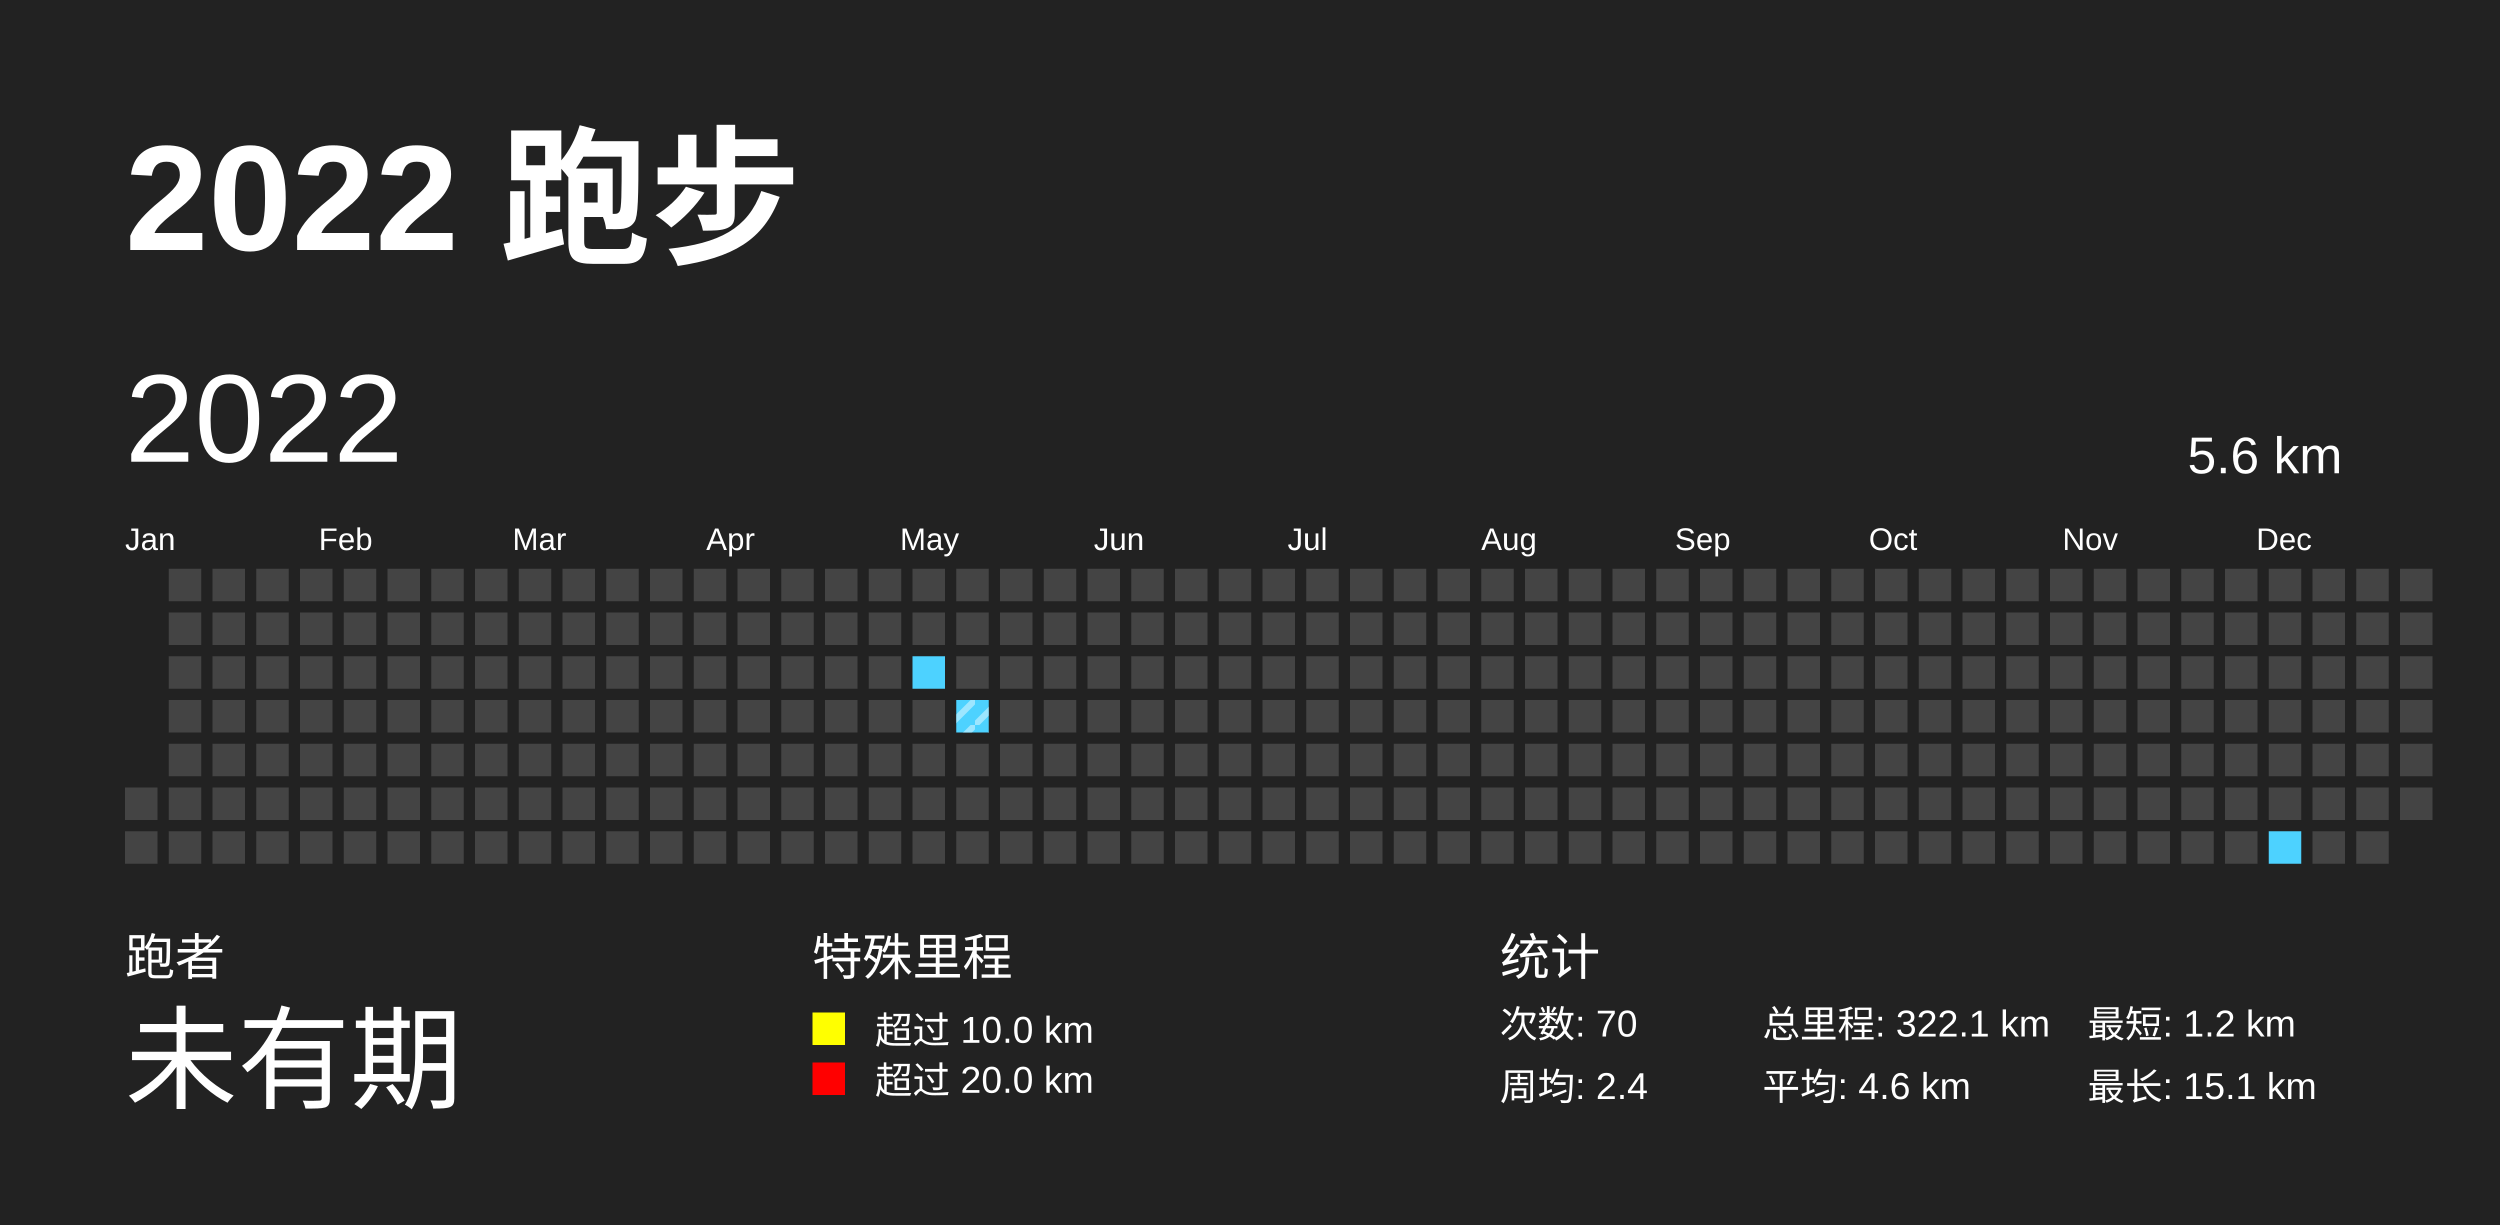
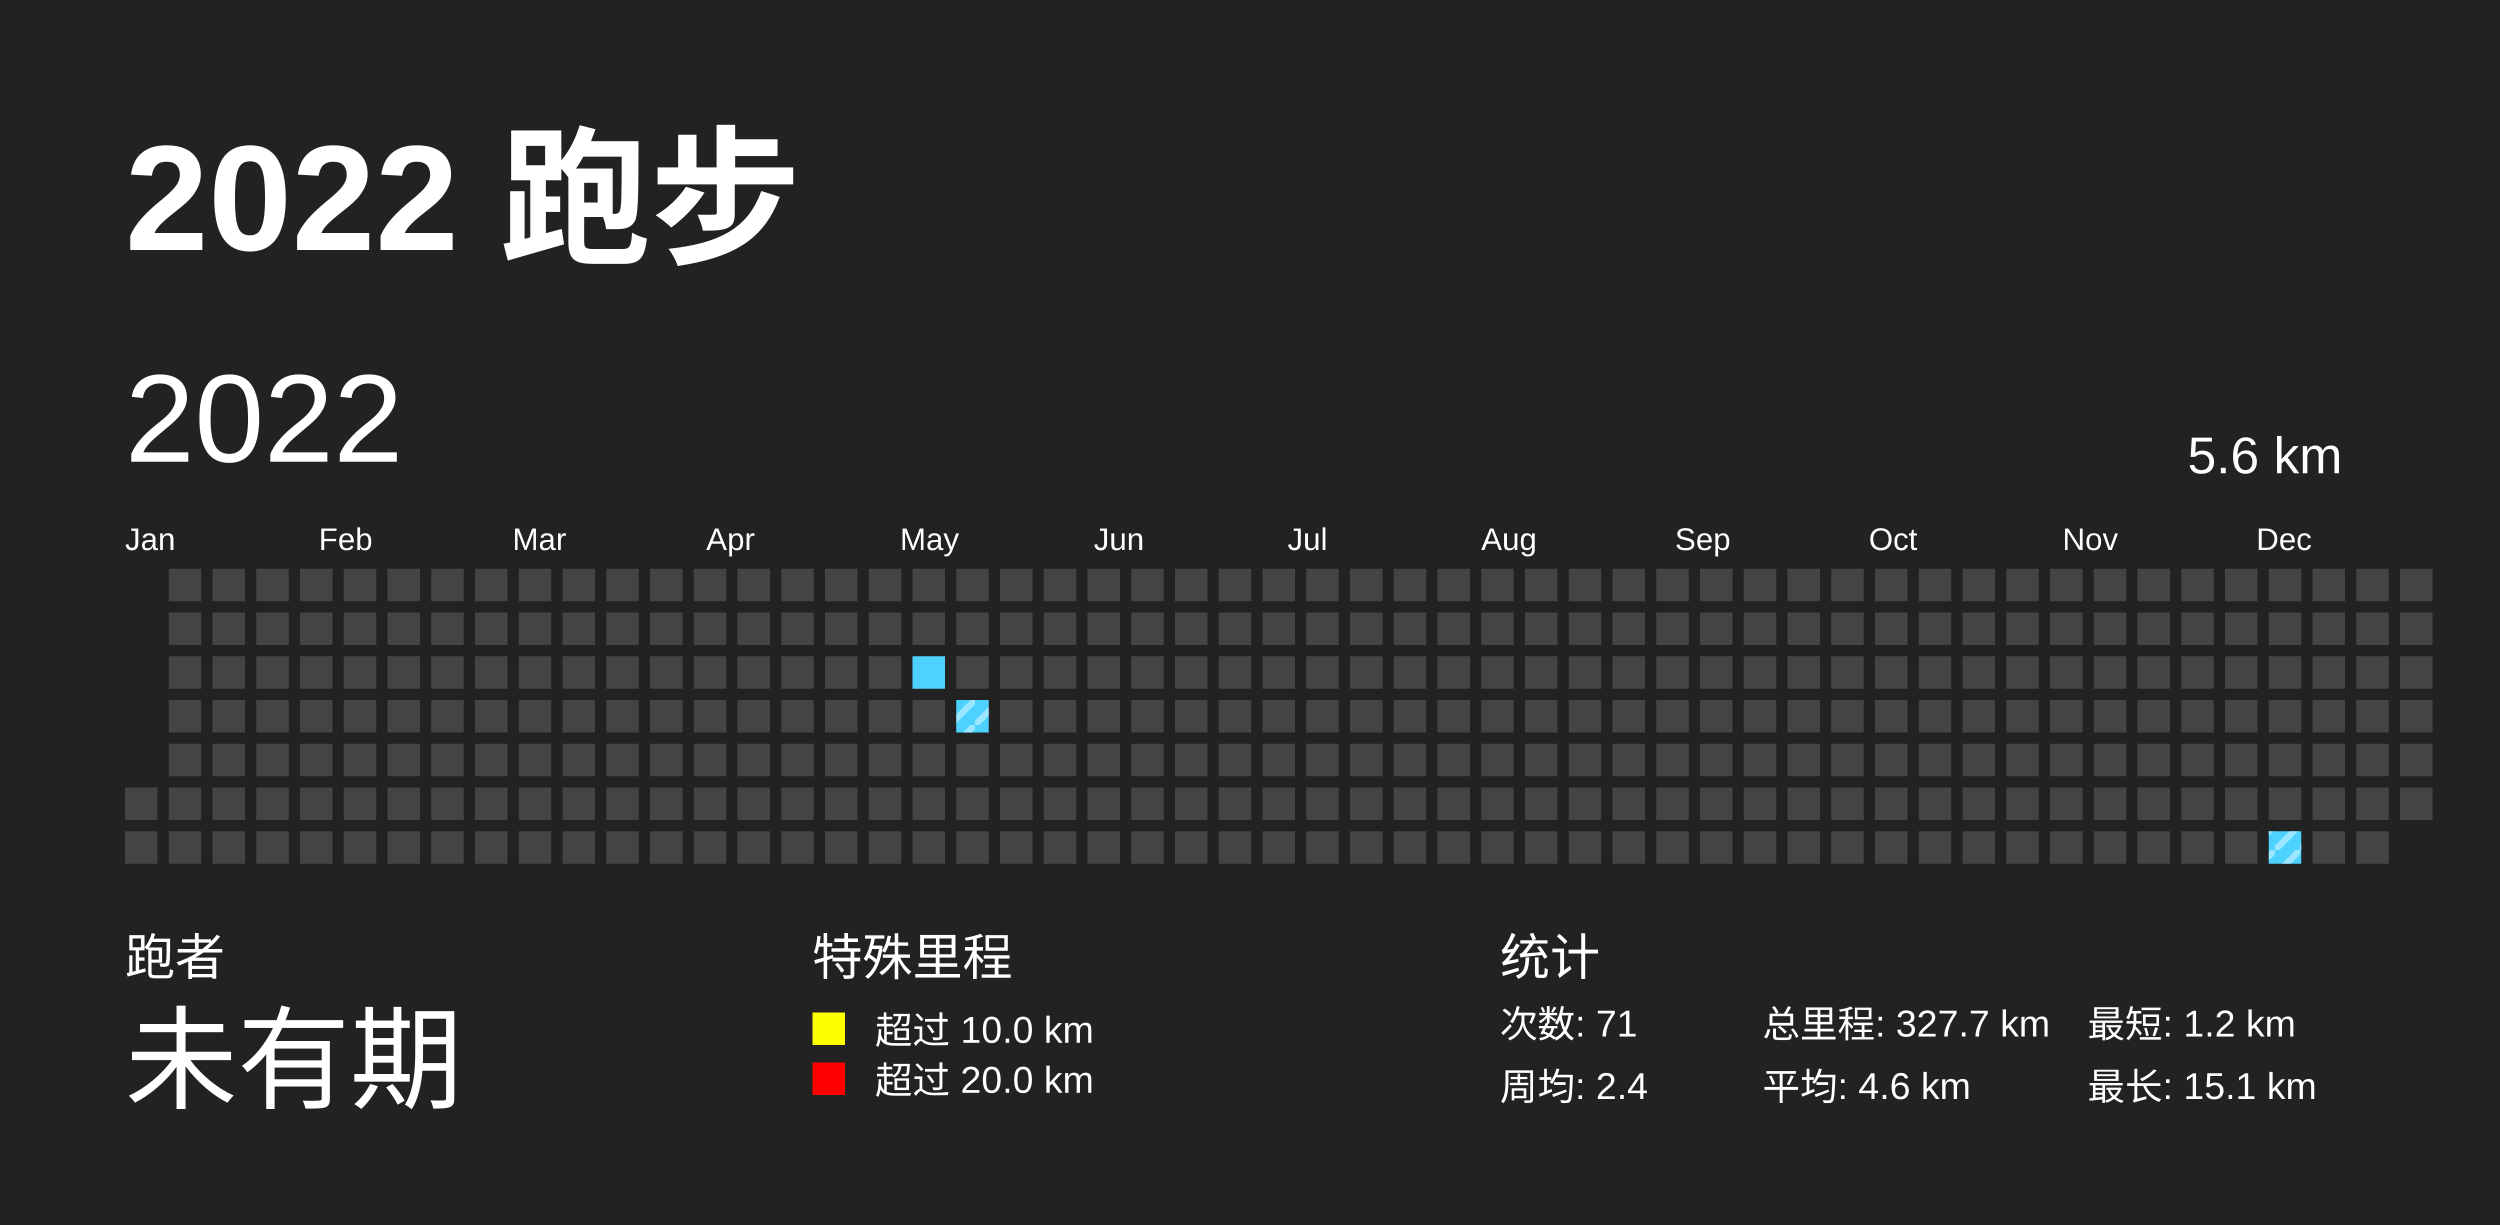
<svg xmlns="http://www.w3.org/2000/svg" baseProfile="full" height="98mm" version="1.1" viewBox="0,0,200,98" width="200mm">
  <defs>
    <pattern height="2" id="indoor-stripe" patternUnits="userSpaceOnUse" width="2">
      <line stroke="white" stroke-opacity="0.45" stroke-width="0.5" x1="0" x2="2" y1="2" y2="0" />
    </pattern>
  </defs>
  <rect fill="#222222" height="98" width="200" x="0" y="0" />
  <text fill="#FFFFFF" style="font-size:12px; font-family:Arial; font-weight:bold;" x="10" y="20">2022 跑步</text>
  <text fill="#FFFFFF" style="font-size:4px; font-family:Arial" x="10" y="78">跑者</text>
  <text fill="#FFFFFF" style="font-size:9px; font-family:Arial" x="10" y="88">未有期</text>
  <text fill="#FFFFFF" style="font-size:4px; font-family:Arial" x="65" y="78">特殊里程</text>
  <rect fill="yellow" height="2.6" width="2.6" x="65" y="81" />
  <text fill="#FFFFFF" style="font-size:3px; font-family:Arial" x="70" y="83.5">超过 10.0 km</text>
  <rect fill="red" height="2.6" width="2.6" x="65" y="85" />
  <text fill="#FFFFFF" style="font-size:3px; font-family:Arial" x="70" y="87.5">超过 20.0 km</text>
  <text fill="#FFFFFF" style="font-size:4px; font-family:Arial" x="120" y="78">统计</text>
-   <text fill="#FFFFFF" style="font-size:3px; font-family:Arial" x="120" y="83">次数: 70</text>
+   <text fill="#FFFFFF" style="font-size:3px; font-family:Arial" x="120" y="83">次数: 71</text>
  <text fill="#FFFFFF" style="font-size:3px; font-family:Arial" x="120" y="88">周均: 2.4</text>
-   <text fill="#FFFFFF" style="font-size:3px; font-family:Arial" x="141" y="83">总里程: 322.1 km</text>
+   <text fill="#FFFFFF" style="font-size:3px; font-family:Arial" x="141" y="83">总里程: 327.7 km</text>
  <text fill="#FFFFFF" style="font-size:3px; font-family:Arial" x="141" y="88">平均: 4.6 km</text>
  <text fill="#FFFFFF" style="font-size:3px; font-family:Arial" x="167" y="83">最短: 1.2 km</text>
  <text fill="#FFFFFF" style="font-size:3px; font-family:Arial" x="167" y="88">最长: 15.1 km</text>
  <text dominant-baseline="hanging" fill="#FFFFFF" style="font-size:10.0px; font-family:Arial;" x="10" y="30">2022</text>
  <text dominant-baseline="hanging" fill="#FFFFFF" style="font-size:4.125px; font-family:Arial;" x="175" y="35">5.6 km</text>
  <text fill="#FFFFFF" style="font-size:2.5px; font-family:Arial" x="10.0" y="44">Jan</text>
  <text fill="#FFFFFF" style="font-size:2.5px; font-family:Arial" x="25.5" y="44">Feb</text>
  <text fill="#FFFFFF" style="font-size:2.5px; font-family:Arial" x="41.0" y="44">Mar</text>
  <text fill="#FFFFFF" style="font-size:2.5px; font-family:Arial" x="56.5" y="44">Apr</text>
  <text fill="#FFFFFF" style="font-size:2.5px; font-family:Arial" x="72.0" y="44">May</text>
  <text fill="#FFFFFF" style="font-size:2.5px; font-family:Arial" x="87.5" y="44">Jun</text>
  <text fill="#FFFFFF" style="font-size:2.5px; font-family:Arial" x="103.0" y="44">Jul</text>
  <text fill="#FFFFFF" style="font-size:2.5px; font-family:Arial" x="118.5" y="44">Aug</text>
  <text fill="#FFFFFF" style="font-size:2.5px; font-family:Arial" x="134.0" y="44">Sep</text>
  <text fill="#FFFFFF" style="font-size:2.5px; font-family:Arial" x="149.5" y="44">Oct</text>
  <text fill="#FFFFFF" style="font-size:2.5px; font-family:Arial" x="165.0" y="44">Nov</text>
  <text fill="#FFFFFF" style="font-size:2.5px; font-family:Arial" x="180.5" y="44">Dec</text>
  <rect fill="#444444" height="2.6" width="2.6" x="10.0" y="63.0" />
  <rect fill="#444444" height="2.6" width="2.6" x="10.0" y="66.5" />
  <rect fill="#444444" height="2.6" width="2.6" x="13.5" y="45.5" />
  <rect fill="#444444" height="2.6" width="2.6" x="13.5" y="49.0" />
  <rect fill="#444444" height="2.6" width="2.6" x="13.5" y="52.5" />
  <rect fill="#444444" height="2.6" width="2.6" x="13.5" y="56.0" />
  <rect fill="#444444" height="2.6" width="2.6" x="13.5" y="59.5" />
  <rect fill="#444444" height="2.6" width="2.6" x="13.5" y="63.0" />
  <rect fill="#444444" height="2.6" width="2.6" x="13.5" y="66.5" />
  <rect fill="#444444" height="2.6" width="2.6" x="17.0" y="45.5" />
  <rect fill="#444444" height="2.6" width="2.6" x="17.0" y="49.0" />
  <rect fill="#444444" height="2.6" width="2.6" x="17.0" y="52.5" />
  <rect fill="#444444" height="2.6" width="2.6" x="17.0" y="56.0" />
  <rect fill="#444444" height="2.6" width="2.6" x="17.0" y="59.5" />
  <rect fill="#444444" height="2.6" width="2.6" x="17.0" y="63.0" />
  <rect fill="#444444" height="2.6" width="2.6" x="17.0" y="66.5" />
  <rect fill="#444444" height="2.6" width="2.6" x="20.5" y="45.5" />
  <rect fill="#444444" height="2.6" width="2.6" x="20.5" y="49.0" />
  <rect fill="#444444" height="2.6" width="2.6" x="20.5" y="52.5" />
  <rect fill="#444444" height="2.6" width="2.6" x="20.5" y="56.0" />
  <rect fill="#444444" height="2.6" width="2.6" x="20.5" y="59.5" />
  <rect fill="#444444" height="2.6" width="2.6" x="20.5" y="63.0" />
  <rect fill="#444444" height="2.6" width="2.6" x="20.5" y="66.5" />
  <rect fill="#444444" height="2.6" width="2.6" x="24.0" y="45.5" />
  <rect fill="#444444" height="2.6" width="2.6" x="24.0" y="49.0" />
  <rect fill="#444444" height="2.6" width="2.6" x="24.0" y="52.5" />
  <rect fill="#444444" height="2.6" width="2.6" x="24.0" y="56.0" />
  <rect fill="#444444" height="2.6" width="2.6" x="24.0" y="59.5" />
  <rect fill="#444444" height="2.6" width="2.6" x="24.0" y="63.0" />
  <rect fill="#444444" height="2.6" width="2.6" x="24.0" y="66.5" />
  <rect fill="#444444" height="2.6" width="2.6" x="27.5" y="45.5" />
  <rect fill="#444444" height="2.6" width="2.6" x="27.5" y="49.0" />
  <rect fill="#444444" height="2.6" width="2.6" x="27.5" y="52.5" />
  <rect fill="#444444" height="2.6" width="2.6" x="27.5" y="56.0" />
  <rect fill="#444444" height="2.6" width="2.6" x="27.5" y="59.5" />
  <rect fill="#444444" height="2.6" width="2.6" x="27.5" y="63.0" />
  <rect fill="#444444" height="2.6" width="2.6" x="27.5" y="66.5" />
  <rect fill="#444444" height="2.6" width="2.6" x="31.0" y="45.5" />
  <rect fill="#444444" height="2.6" width="2.6" x="31.0" y="49.0" />
  <rect fill="#444444" height="2.6" width="2.6" x="31.0" y="52.5" />
  <rect fill="#444444" height="2.6" width="2.6" x="31.0" y="56.0" />
  <rect fill="#444444" height="2.6" width="2.6" x="31.0" y="59.5" />
  <rect fill="#444444" height="2.6" width="2.6" x="31.0" y="63.0" />
  <rect fill="#444444" height="2.6" width="2.6" x="31.0" y="66.5" />
  <rect fill="#444444" height="2.6" width="2.6" x="34.5" y="45.5" />
  <rect fill="#444444" height="2.6" width="2.6" x="34.5" y="49.0" />
  <rect fill="#444444" height="2.6" width="2.6" x="34.5" y="52.5" />
  <rect fill="#444444" height="2.6" width="2.6" x="34.5" y="56.0" />
  <rect fill="#444444" height="2.6" width="2.6" x="34.5" y="59.5" />
  <rect fill="#444444" height="2.6" width="2.6" x="34.5" y="63.0" />
  <rect fill="#444444" height="2.6" width="2.6" x="34.5" y="66.5" />
  <rect fill="#444444" height="2.6" width="2.6" x="38.0" y="45.5" />
  <rect fill="#444444" height="2.6" width="2.6" x="38.0" y="49.0" />
  <rect fill="#444444" height="2.6" width="2.6" x="38.0" y="52.5" />
  <rect fill="#444444" height="2.6" width="2.6" x="38.0" y="56.0" />
  <rect fill="#444444" height="2.6" width="2.6" x="38.0" y="59.5" />
  <rect fill="#444444" height="2.6" width="2.6" x="38.0" y="63.0" />
  <rect fill="#444444" height="2.6" width="2.6" x="38.0" y="66.5" />
  <rect fill="#444444" height="2.6" width="2.6" x="41.5" y="45.5" />
  <rect fill="#444444" height="2.6" width="2.6" x="41.5" y="49.0" />
  <rect fill="#444444" height="2.6" width="2.6" x="41.5" y="52.5" />
  <rect fill="#444444" height="2.6" width="2.6" x="41.5" y="56.0" />
  <rect fill="#444444" height="2.6" width="2.6" x="41.5" y="59.5" />
  <rect fill="#444444" height="2.6" width="2.6" x="41.5" y="63.0" />
  <rect fill="#444444" height="2.6" width="2.6" x="41.5" y="66.5" />
  <rect fill="#444444" height="2.6" width="2.6" x="45.0" y="45.5" />
  <rect fill="#444444" height="2.6" width="2.6" x="45.0" y="49.0" />
  <rect fill="#444444" height="2.6" width="2.6" x="45.0" y="52.5" />
  <rect fill="#444444" height="2.6" width="2.6" x="45.0" y="56.0" />
  <rect fill="#444444" height="2.6" width="2.6" x="45.0" y="59.5" />
  <rect fill="#444444" height="2.6" width="2.6" x="45.0" y="63.0" />
  <rect fill="#444444" height="2.6" width="2.6" x="45.0" y="66.5" />
  <rect fill="#444444" height="2.6" width="2.6" x="48.5" y="45.5" />
  <rect fill="#444444" height="2.6" width="2.6" x="48.5" y="49.0" />
  <rect fill="#444444" height="2.6" width="2.6" x="48.5" y="52.5" />
  <rect fill="#444444" height="2.6" width="2.6" x="48.5" y="56.0" />
  <rect fill="#444444" height="2.6" width="2.6" x="48.5" y="59.5" />
  <rect fill="#444444" height="2.6" width="2.6" x="48.5" y="63.0" />
  <rect fill="#444444" height="2.6" width="2.6" x="48.5" y="66.5" />
  <rect fill="#444444" height="2.6" width="2.6" x="52.0" y="45.5" />
  <rect fill="#444444" height="2.6" width="2.6" x="52.0" y="49.0" />
  <rect fill="#444444" height="2.6" width="2.6" x="52.0" y="52.5" />
  <rect fill="#444444" height="2.6" width="2.6" x="52.0" y="56.0" />
  <rect fill="#444444" height="2.6" width="2.6" x="52.0" y="59.5" />
  <rect fill="#444444" height="2.6" width="2.6" x="52.0" y="63.0" />
  <rect fill="#444444" height="2.6" width="2.6" x="52.0" y="66.5" />
  <rect fill="#444444" height="2.6" width="2.6" x="55.5" y="45.5" />
  <rect fill="#444444" height="2.6" width="2.6" x="55.5" y="49.0" />
  <rect fill="#444444" height="2.6" width="2.6" x="55.5" y="52.5" />
  <rect fill="#444444" height="2.6" width="2.6" x="55.5" y="56.0" />
  <rect fill="#444444" height="2.6" width="2.6" x="55.5" y="59.5" />
  <rect fill="#444444" height="2.6" width="2.6" x="55.5" y="63.0" />
  <rect fill="#444444" height="2.6" width="2.6" x="55.5" y="66.5" />
  <rect fill="#444444" height="2.6" width="2.6" x="59.0" y="45.5" />
  <rect fill="#444444" height="2.6" width="2.6" x="59.0" y="49.0" />
  <rect fill="#444444" height="2.6" width="2.6" x="59.0" y="52.5" />
  <rect fill="#444444" height="2.6" width="2.6" x="59.0" y="56.0" />
  <rect fill="#444444" height="2.6" width="2.6" x="59.0" y="59.5" />
  <rect fill="#444444" height="2.6" width="2.6" x="59.0" y="63.0" />
  <rect fill="#444444" height="2.6" width="2.6" x="59.0" y="66.5" />
  <rect fill="#444444" height="2.6" width="2.6" x="62.5" y="45.5" />
  <rect fill="#444444" height="2.6" width="2.6" x="62.5" y="49.0" />
  <rect fill="#444444" height="2.6" width="2.6" x="62.5" y="52.5" />
  <rect fill="#444444" height="2.6" width="2.6" x="62.5" y="56.0" />
  <rect fill="#444444" height="2.6" width="2.6" x="62.5" y="59.5" />
  <rect fill="#444444" height="2.6" width="2.6" x="62.5" y="63.0" />
  <rect fill="#444444" height="2.6" width="2.6" x="62.5" y="66.5" />
  <rect fill="#444444" height="2.6" width="2.6" x="66.0" y="45.5" />
  <rect fill="#444444" height="2.6" width="2.6" x="66.0" y="49.0" />
  <rect fill="#444444" height="2.6" width="2.6" x="66.0" y="52.5" />
  <rect fill="#444444" height="2.6" width="2.6" x="66.0" y="56.0" />
  <rect fill="#444444" height="2.6" width="2.6" x="66.0" y="59.5" />
  <rect fill="#444444" height="2.6" width="2.6" x="66.0" y="63.0" />
  <rect fill="#444444" height="2.6" width="2.6" x="66.0" y="66.5" />
  <rect fill="#444444" height="2.6" width="2.6" x="69.5" y="45.5" />
  <rect fill="#444444" height="2.6" width="2.6" x="69.5" y="49.0" />
  <rect fill="#444444" height="2.6" width="2.6" x="69.5" y="52.5" />
  <rect fill="#444444" height="2.6" width="2.6" x="69.5" y="56.0" />
  <rect fill="#444444" height="2.6" width="2.6" x="69.5" y="59.5" />
  <rect fill="#444444" height="2.6" width="2.6" x="69.5" y="63.0" />
  <rect fill="#444444" height="2.6" width="2.6" x="69.5" y="66.5" />
  <rect fill="#444444" height="2.6" width="2.6" x="73.0" y="45.5" />
  <rect fill="#444444" height="2.6" width="2.6" x="73.0" y="49.0" />
  <rect fill="#4DD2FF" height="2.6" width="2.6" x="73.0" y="52.5" />
  <rect fill="#444444" height="2.6" width="2.6" x="73.0" y="56.0" />
  <rect fill="#444444" height="2.6" width="2.6" x="73.0" y="59.5" />
  <rect fill="#444444" height="2.6" width="2.6" x="73.0" y="63.0" />
  <rect fill="#444444" height="2.6" width="2.6" x="73.0" y="66.5" />
  <rect fill="#444444" height="2.6" width="2.6" x="76.5" y="45.5" />
  <rect fill="#444444" height="2.6" width="2.6" x="76.5" y="49.0" />
  <rect fill="#444444" height="2.6" width="2.6" x="76.5" y="52.5" />
  <rect fill="#4DD2FF" height="2.6" width="2.6" x="76.5" y="56.0" />
  <rect fill="url(#indoor-stripe)" height="2.6" width="2.6" x="76.5" y="56.0" />
  <rect fill="#444444" height="2.6" width="2.6" x="76.5" y="59.5" />
  <rect fill="#444444" height="2.6" width="2.6" x="76.5" y="63.0" />
  <rect fill="#444444" height="2.6" width="2.6" x="76.5" y="66.5" />
  <rect fill="#444444" height="2.6" width="2.6" x="80.0" y="45.5" />
  <rect fill="#444444" height="2.6" width="2.6" x="80.0" y="49.0" />
  <rect fill="#444444" height="2.6" width="2.6" x="80.0" y="52.5" />
  <rect fill="#444444" height="2.6" width="2.6" x="80.0" y="56.0" />
  <rect fill="#444444" height="2.6" width="2.6" x="80.0" y="59.5" />
  <rect fill="#444444" height="2.6" width="2.6" x="80.0" y="63.0" />
  <rect fill="#444444" height="2.6" width="2.6" x="80.0" y="66.5" />
  <rect fill="#444444" height="2.6" width="2.6" x="83.5" y="45.5" />
  <rect fill="#444444" height="2.6" width="2.6" x="83.5" y="49.0" />
  <rect fill="#444444" height="2.6" width="2.6" x="83.5" y="52.5" />
  <rect fill="#444444" height="2.6" width="2.6" x="83.5" y="56.0" />
  <rect fill="#444444" height="2.6" width="2.6" x="83.5" y="59.5" />
  <rect fill="#444444" height="2.6" width="2.6" x="83.5" y="63.0" />
  <rect fill="#444444" height="2.6" width="2.6" x="83.5" y="66.5" />
  <rect fill="#444444" height="2.6" width="2.6" x="87.0" y="45.5" />
  <rect fill="#444444" height="2.6" width="2.6" x="87.0" y="49.0" />
  <rect fill="#444444" height="2.6" width="2.6" x="87.0" y="52.5" />
  <rect fill="#444444" height="2.6" width="2.6" x="87.0" y="56.0" />
  <rect fill="#444444" height="2.6" width="2.6" x="87.0" y="59.5" />
  <rect fill="#444444" height="2.6" width="2.6" x="87.0" y="63.0" />
  <rect fill="#444444" height="2.6" width="2.6" x="87.0" y="66.5" />
  <rect fill="#444444" height="2.6" width="2.6" x="90.5" y="45.5" />
  <rect fill="#444444" height="2.6" width="2.6" x="90.5" y="49.0" />
  <rect fill="#444444" height="2.6" width="2.6" x="90.5" y="52.5" />
  <rect fill="#444444" height="2.6" width="2.6" x="90.5" y="56.0" />
  <rect fill="#444444" height="2.6" width="2.6" x="90.5" y="59.5" />
  <rect fill="#444444" height="2.6" width="2.6" x="90.5" y="63.0" />
  <rect fill="#444444" height="2.6" width="2.6" x="90.5" y="66.5" />
  <rect fill="#444444" height="2.6" width="2.6" x="94.0" y="45.5" />
  <rect fill="#444444" height="2.6" width="2.6" x="94.0" y="49.0" />
  <rect fill="#444444" height="2.6" width="2.6" x="94.0" y="52.5" />
  <rect fill="#444444" height="2.6" width="2.6" x="94.0" y="56.0" />
  <rect fill="#444444" height="2.6" width="2.6" x="94.0" y="59.5" />
  <rect fill="#444444" height="2.6" width="2.6" x="94.0" y="63.0" />
  <rect fill="#444444" height="2.6" width="2.6" x="94.0" y="66.5" />
  <rect fill="#444444" height="2.6" width="2.6" x="97.5" y="45.5" />
  <rect fill="#444444" height="2.6" width="2.6" x="97.5" y="49.0" />
  <rect fill="#444444" height="2.6" width="2.6" x="97.5" y="52.5" />
  <rect fill="#444444" height="2.6" width="2.6" x="97.5" y="56.0" />
  <rect fill="#444444" height="2.6" width="2.6" x="97.5" y="59.5" />
  <rect fill="#444444" height="2.6" width="2.6" x="97.5" y="63.0" />
  <rect fill="#444444" height="2.6" width="2.6" x="97.5" y="66.5" />
  <rect fill="#444444" height="2.6" width="2.6" x="101.0" y="45.5" />
  <rect fill="#444444" height="2.6" width="2.6" x="101.0" y="49.0" />
  <rect fill="#444444" height="2.6" width="2.6" x="101.0" y="52.5" />
  <rect fill="#444444" height="2.6" width="2.6" x="101.0" y="56.0" />
  <rect fill="#444444" height="2.6" width="2.6" x="101.0" y="59.5" />
  <rect fill="#444444" height="2.6" width="2.6" x="101.0" y="63.0" />
  <rect fill="#444444" height="2.6" width="2.6" x="101.0" y="66.5" />
  <rect fill="#444444" height="2.6" width="2.6" x="104.5" y="45.5" />
  <rect fill="#444444" height="2.6" width="2.6" x="104.5" y="49.0" />
  <rect fill="#444444" height="2.6" width="2.6" x="104.5" y="52.5" />
  <rect fill="#444444" height="2.6" width="2.6" x="104.5" y="56.0" />
  <rect fill="#444444" height="2.6" width="2.6" x="104.5" y="59.5" />
  <rect fill="#444444" height="2.6" width="2.6" x="104.5" y="63.0" />
  <rect fill="#444444" height="2.6" width="2.6" x="104.5" y="66.5" />
  <rect fill="#444444" height="2.6" width="2.6" x="108.0" y="45.5" />
  <rect fill="#444444" height="2.6" width="2.6" x="108.0" y="49.0" />
  <rect fill="#444444" height="2.6" width="2.6" x="108.0" y="52.5" />
  <rect fill="#444444" height="2.6" width="2.6" x="108.0" y="56.0" />
  <rect fill="#444444" height="2.6" width="2.6" x="108.0" y="59.5" />
  <rect fill="#444444" height="2.6" width="2.6" x="108.0" y="63.0" />
  <rect fill="#444444" height="2.6" width="2.6" x="108.0" y="66.5" />
  <rect fill="#444444" height="2.6" width="2.6" x="111.5" y="45.5" />
  <rect fill="#444444" height="2.6" width="2.6" x="111.5" y="49.0" />
  <rect fill="#444444" height="2.6" width="2.6" x="111.5" y="52.5" />
  <rect fill="#444444" height="2.6" width="2.6" x="111.5" y="56.0" />
  <rect fill="#444444" height="2.6" width="2.6" x="111.5" y="59.5" />
  <rect fill="#444444" height="2.6" width="2.6" x="111.5" y="63.0" />
  <rect fill="#444444" height="2.6" width="2.6" x="111.5" y="66.5" />
  <rect fill="#444444" height="2.6" width="2.6" x="115.0" y="45.5" />
  <rect fill="#444444" height="2.6" width="2.6" x="115.0" y="49.0" />
  <rect fill="#444444" height="2.6" width="2.6" x="115.0" y="52.5" />
  <rect fill="#444444" height="2.6" width="2.6" x="115.0" y="56.0" />
  <rect fill="#444444" height="2.6" width="2.6" x="115.0" y="59.5" />
  <rect fill="#444444" height="2.6" width="2.6" x="115.0" y="63.0" />
  <rect fill="#444444" height="2.6" width="2.6" x="115.0" y="66.5" />
  <rect fill="#444444" height="2.6" width="2.6" x="118.5" y="45.5" />
  <rect fill="#444444" height="2.6" width="2.6" x="118.5" y="49.0" />
  <rect fill="#444444" height="2.6" width="2.6" x="118.5" y="52.5" />
  <rect fill="#444444" height="2.6" width="2.6" x="118.5" y="56.0" />
  <rect fill="#444444" height="2.6" width="2.6" x="118.5" y="59.5" />
  <rect fill="#444444" height="2.6" width="2.6" x="118.5" y="63.0" />
  <rect fill="#444444" height="2.6" width="2.6" x="118.5" y="66.5" />
  <rect fill="#444444" height="2.6" width="2.6" x="122.0" y="45.5" />
  <rect fill="#444444" height="2.6" width="2.6" x="122.0" y="49.0" />
  <rect fill="#444444" height="2.6" width="2.6" x="122.0" y="52.5" />
  <rect fill="#444444" height="2.6" width="2.6" x="122.0" y="56.0" />
  <rect fill="#444444" height="2.6" width="2.6" x="122.0" y="59.5" />
  <rect fill="#444444" height="2.6" width="2.6" x="122.0" y="63.0" />
  <rect fill="#444444" height="2.6" width="2.6" x="122.0" y="66.5" />
  <rect fill="#444444" height="2.6" width="2.6" x="125.5" y="45.5" />
  <rect fill="#444444" height="2.6" width="2.6" x="125.5" y="49.0" />
  <rect fill="#444444" height="2.6" width="2.6" x="125.5" y="52.5" />
  <rect fill="#444444" height="2.6" width="2.6" x="125.5" y="56.0" />
  <rect fill="#444444" height="2.6" width="2.6" x="125.5" y="59.5" />
  <rect fill="#444444" height="2.6" width="2.6" x="125.5" y="63.0" />
  <rect fill="#444444" height="2.6" width="2.6" x="125.5" y="66.5" />
  <rect fill="#444444" height="2.6" width="2.6" x="129.0" y="45.5" />
  <rect fill="#444444" height="2.6" width="2.6" x="129.0" y="49.0" />
  <rect fill="#444444" height="2.6" width="2.6" x="129.0" y="52.5" />
  <rect fill="#444444" height="2.6" width="2.6" x="129.0" y="56.0" />
  <rect fill="#444444" height="2.6" width="2.6" x="129.0" y="59.5" />
  <rect fill="#444444" height="2.6" width="2.6" x="129.0" y="63.0" />
  <rect fill="#444444" height="2.6" width="2.6" x="129.0" y="66.5" />
  <rect fill="#444444" height="2.6" width="2.6" x="132.5" y="45.5" />
  <rect fill="#444444" height="2.6" width="2.6" x="132.5" y="49.0" />
  <rect fill="#444444" height="2.6" width="2.6" x="132.5" y="52.5" />
  <rect fill="#444444" height="2.6" width="2.6" x="132.5" y="56.0" />
  <rect fill="#444444" height="2.6" width="2.6" x="132.5" y="59.5" />
  <rect fill="#444444" height="2.6" width="2.6" x="132.5" y="63.0" />
  <rect fill="#444444" height="2.6" width="2.6" x="132.5" y="66.5" />
  <rect fill="#444444" height="2.6" width="2.6" x="136.0" y="45.5" />
  <rect fill="#444444" height="2.6" width="2.6" x="136.0" y="49.0" />
  <rect fill="#444444" height="2.6" width="2.6" x="136.0" y="52.5" />
  <rect fill="#444444" height="2.6" width="2.6" x="136.0" y="56.0" />
  <rect fill="#444444" height="2.6" width="2.6" x="136.0" y="59.5" />
  <rect fill="#444444" height="2.6" width="2.6" x="136.0" y="63.0" />
  <rect fill="#444444" height="2.6" width="2.6" x="136.0" y="66.5" />
  <rect fill="#444444" height="2.6" width="2.6" x="139.5" y="45.5" />
  <rect fill="#444444" height="2.6" width="2.6" x="139.5" y="49.0" />
  <rect fill="#444444" height="2.6" width="2.6" x="139.5" y="52.5" />
  <rect fill="#444444" height="2.6" width="2.6" x="139.5" y="56.0" />
  <rect fill="#444444" height="2.6" width="2.6" x="139.5" y="59.5" />
  <rect fill="#444444" height="2.6" width="2.6" x="139.5" y="63.0" />
  <rect fill="#444444" height="2.6" width="2.6" x="139.5" y="66.5" />
  <rect fill="#444444" height="2.6" width="2.6" x="143.0" y="45.5" />
  <rect fill="#444444" height="2.6" width="2.6" x="143.0" y="49.0" />
  <rect fill="#444444" height="2.6" width="2.6" x="143.0" y="52.5" />
  <rect fill="#444444" height="2.6" width="2.6" x="143.0" y="56.0" />
  <rect fill="#444444" height="2.6" width="2.6" x="143.0" y="59.5" />
  <rect fill="#444444" height="2.6" width="2.6" x="143.0" y="63.0" />
  <rect fill="#444444" height="2.6" width="2.6" x="143.0" y="66.5" />
  <rect fill="#444444" height="2.6" width="2.6" x="146.5" y="45.5" />
  <rect fill="#444444" height="2.6" width="2.6" x="146.5" y="49.0" />
  <rect fill="#444444" height="2.6" width="2.6" x="146.5" y="52.5" />
  <rect fill="#444444" height="2.6" width="2.6" x="146.5" y="56.0" />
  <rect fill="#444444" height="2.6" width="2.6" x="146.5" y="59.5" />
  <rect fill="#444444" height="2.6" width="2.6" x="146.5" y="63.0" />
  <rect fill="#444444" height="2.6" width="2.6" x="146.5" y="66.5" />
  <rect fill="#444444" height="2.6" width="2.6" x="150.0" y="45.5" />
  <rect fill="#444444" height="2.6" width="2.6" x="150.0" y="49.0" />
  <rect fill="#444444" height="2.6" width="2.6" x="150.0" y="52.5" />
  <rect fill="#444444" height="2.6" width="2.6" x="150.0" y="56.0" />
  <rect fill="#444444" height="2.6" width="2.6" x="150.0" y="59.5" />
  <rect fill="#444444" height="2.6" width="2.6" x="150.0" y="63.0" />
  <rect fill="#444444" height="2.6" width="2.6" x="150.0" y="66.5" />
  <rect fill="#444444" height="2.6" width="2.6" x="153.5" y="45.5" />
  <rect fill="#444444" height="2.6" width="2.6" x="153.5" y="49.0" />
  <rect fill="#444444" height="2.6" width="2.6" x="153.5" y="52.5" />
  <rect fill="#444444" height="2.6" width="2.6" x="153.5" y="56.0" />
  <rect fill="#444444" height="2.6" width="2.6" x="153.5" y="59.5" />
  <rect fill="#444444" height="2.6" width="2.6" x="153.5" y="63.0" />
  <rect fill="#444444" height="2.6" width="2.6" x="153.5" y="66.5" />
  <rect fill="#444444" height="2.6" width="2.6" x="157.0" y="45.5" />
  <rect fill="#444444" height="2.6" width="2.6" x="157.0" y="49.0" />
  <rect fill="#444444" height="2.6" width="2.6" x="157.0" y="52.5" />
  <rect fill="#444444" height="2.6" width="2.6" x="157.0" y="56.0" />
  <rect fill="#444444" height="2.6" width="2.6" x="157.0" y="59.5" />
  <rect fill="#444444" height="2.6" width="2.6" x="157.0" y="63.0" />
  <rect fill="#444444" height="2.6" width="2.6" x="157.0" y="66.5" />
  <rect fill="#444444" height="2.6" width="2.6" x="160.5" y="45.5" />
  <rect fill="#444444" height="2.6" width="2.6" x="160.5" y="49.0" />
  <rect fill="#444444" height="2.6" width="2.6" x="160.5" y="52.5" />
  <rect fill="#444444" height="2.6" width="2.6" x="160.5" y="56.0" />
  <rect fill="#444444" height="2.6" width="2.6" x="160.5" y="59.5" />
  <rect fill="#444444" height="2.6" width="2.6" x="160.5" y="63.0" />
  <rect fill="#444444" height="2.6" width="2.6" x="160.5" y="66.5" />
  <rect fill="#444444" height="2.6" width="2.6" x="164.0" y="45.5" />
  <rect fill="#444444" height="2.6" width="2.6" x="164.0" y="49.0" />
  <rect fill="#444444" height="2.6" width="2.6" x="164.0" y="52.5" />
  <rect fill="#444444" height="2.6" width="2.6" x="164.0" y="56.0" />
  <rect fill="#444444" height="2.6" width="2.6" x="164.0" y="59.5" />
  <rect fill="#444444" height="2.6" width="2.6" x="164.0" y="63.0" />
  <rect fill="#444444" height="2.6" width="2.6" x="164.0" y="66.5" />
  <rect fill="#444444" height="2.6" width="2.6" x="167.5" y="45.5" />
  <rect fill="#444444" height="2.6" width="2.6" x="167.5" y="49.0" />
  <rect fill="#444444" height="2.6" width="2.6" x="167.5" y="52.5" />
  <rect fill="#444444" height="2.6" width="2.6" x="167.5" y="56.0" />
  <rect fill="#444444" height="2.6" width="2.6" x="167.5" y="59.5" />
  <rect fill="#444444" height="2.6" width="2.6" x="167.5" y="63.0" />
  <rect fill="#444444" height="2.6" width="2.6" x="167.5" y="66.5" />
  <rect fill="#444444" height="2.6" width="2.6" x="171.0" y="45.5" />
  <rect fill="#444444" height="2.6" width="2.6" x="171.0" y="49.0" />
  <rect fill="#444444" height="2.6" width="2.6" x="171.0" y="52.5" />
  <rect fill="#444444" height="2.6" width="2.6" x="171.0" y="56.0" />
  <rect fill="#444444" height="2.6" width="2.6" x="171.0" y="59.5" />
  <rect fill="#444444" height="2.6" width="2.6" x="171.0" y="63.0" />
  <rect fill="#444444" height="2.6" width="2.6" x="171.0" y="66.5" />
  <rect fill="#444444" height="2.6" width="2.6" x="174.5" y="45.5" />
  <rect fill="#444444" height="2.6" width="2.6" x="174.5" y="49.0" />
  <rect fill="#444444" height="2.6" width="2.6" x="174.5" y="52.5" />
  <rect fill="#444444" height="2.6" width="2.6" x="174.5" y="56.0" />
  <rect fill="#444444" height="2.6" width="2.6" x="174.5" y="59.5" />
  <rect fill="#444444" height="2.6" width="2.6" x="174.5" y="63.0" />
  <rect fill="#444444" height="2.6" width="2.6" x="174.5" y="66.5" />
  <rect fill="#444444" height="2.6" width="2.6" x="178.0" y="45.5" />
  <rect fill="#444444" height="2.6" width="2.6" x="178.0" y="49.0" />
  <rect fill="#444444" height="2.6" width="2.6" x="178.0" y="52.5" />
  <rect fill="#444444" height="2.6" width="2.6" x="178.0" y="56.0" />
  <rect fill="#444444" height="2.6" width="2.6" x="178.0" y="59.5" />
  <rect fill="#444444" height="2.6" width="2.6" x="178.0" y="63.0" />
  <rect fill="#444444" height="2.6" width="2.6" x="178.0" y="66.5" />
  <rect fill="#444444" height="2.6" width="2.6" x="181.5" y="45.5" />
  <rect fill="#444444" height="2.6" width="2.6" x="181.5" y="49.0" />
  <rect fill="#444444" height="2.6" width="2.6" x="181.5" y="52.5" />
  <rect fill="#444444" height="2.6" width="2.6" x="181.5" y="56.0" />
  <rect fill="#444444" height="2.6" width="2.6" x="181.5" y="59.5" />
  <rect fill="#444444" height="2.6" width="2.6" x="181.5" y="63.0" />
  <rect fill="#4DD2FF" height="2.6" width="2.6" x="181.5" y="66.5" />
+   <rect fill="url(#indoor-stripe)" height="2.6" width="2.6" x="181.5" y="66.5" />
  <rect fill="#444444" height="2.6" width="2.6" x="185.0" y="45.5" />
  <rect fill="#444444" height="2.6" width="2.6" x="185.0" y="49.0" />
  <rect fill="#444444" height="2.6" width="2.6" x="185.0" y="52.5" />
  <rect fill="#444444" height="2.6" width="2.6" x="185.0" y="56.0" />
  <rect fill="#444444" height="2.6" width="2.6" x="185.0" y="59.5" />
  <rect fill="#444444" height="2.6" width="2.6" x="185.0" y="63.0" />
  <rect fill="#444444" height="2.6" width="2.6" x="185.0" y="66.5" />
  <rect fill="#444444" height="2.6" width="2.6" x="188.5" y="45.5" />
  <rect fill="#444444" height="2.6" width="2.6" x="188.5" y="49.0" />
  <rect fill="#444444" height="2.6" width="2.6" x="188.5" y="52.5" />
  <rect fill="#444444" height="2.6" width="2.6" x="188.5" y="56.0" />
  <rect fill="#444444" height="2.6" width="2.6" x="188.5" y="59.5" />
  <rect fill="#444444" height="2.6" width="2.6" x="188.5" y="63.0" />
  <rect fill="#444444" height="2.6" width="2.6" x="188.5" y="66.5" />
  <rect fill="#444444" height="2.6" width="2.6" x="192.0" y="45.5" />
  <rect fill="#444444" height="2.6" width="2.6" x="192.0" y="49.0" />
  <rect fill="#444444" height="2.6" width="2.6" x="192.0" y="52.5" />
  <rect fill="#444444" height="2.6" width="2.6" x="192.0" y="56.0" />
  <rect fill="#444444" height="2.6" width="2.6" x="192.0" y="59.5" />
  <rect fill="#444444" height="2.6" width="2.6" x="192.0" y="63.0" />
</svg>
